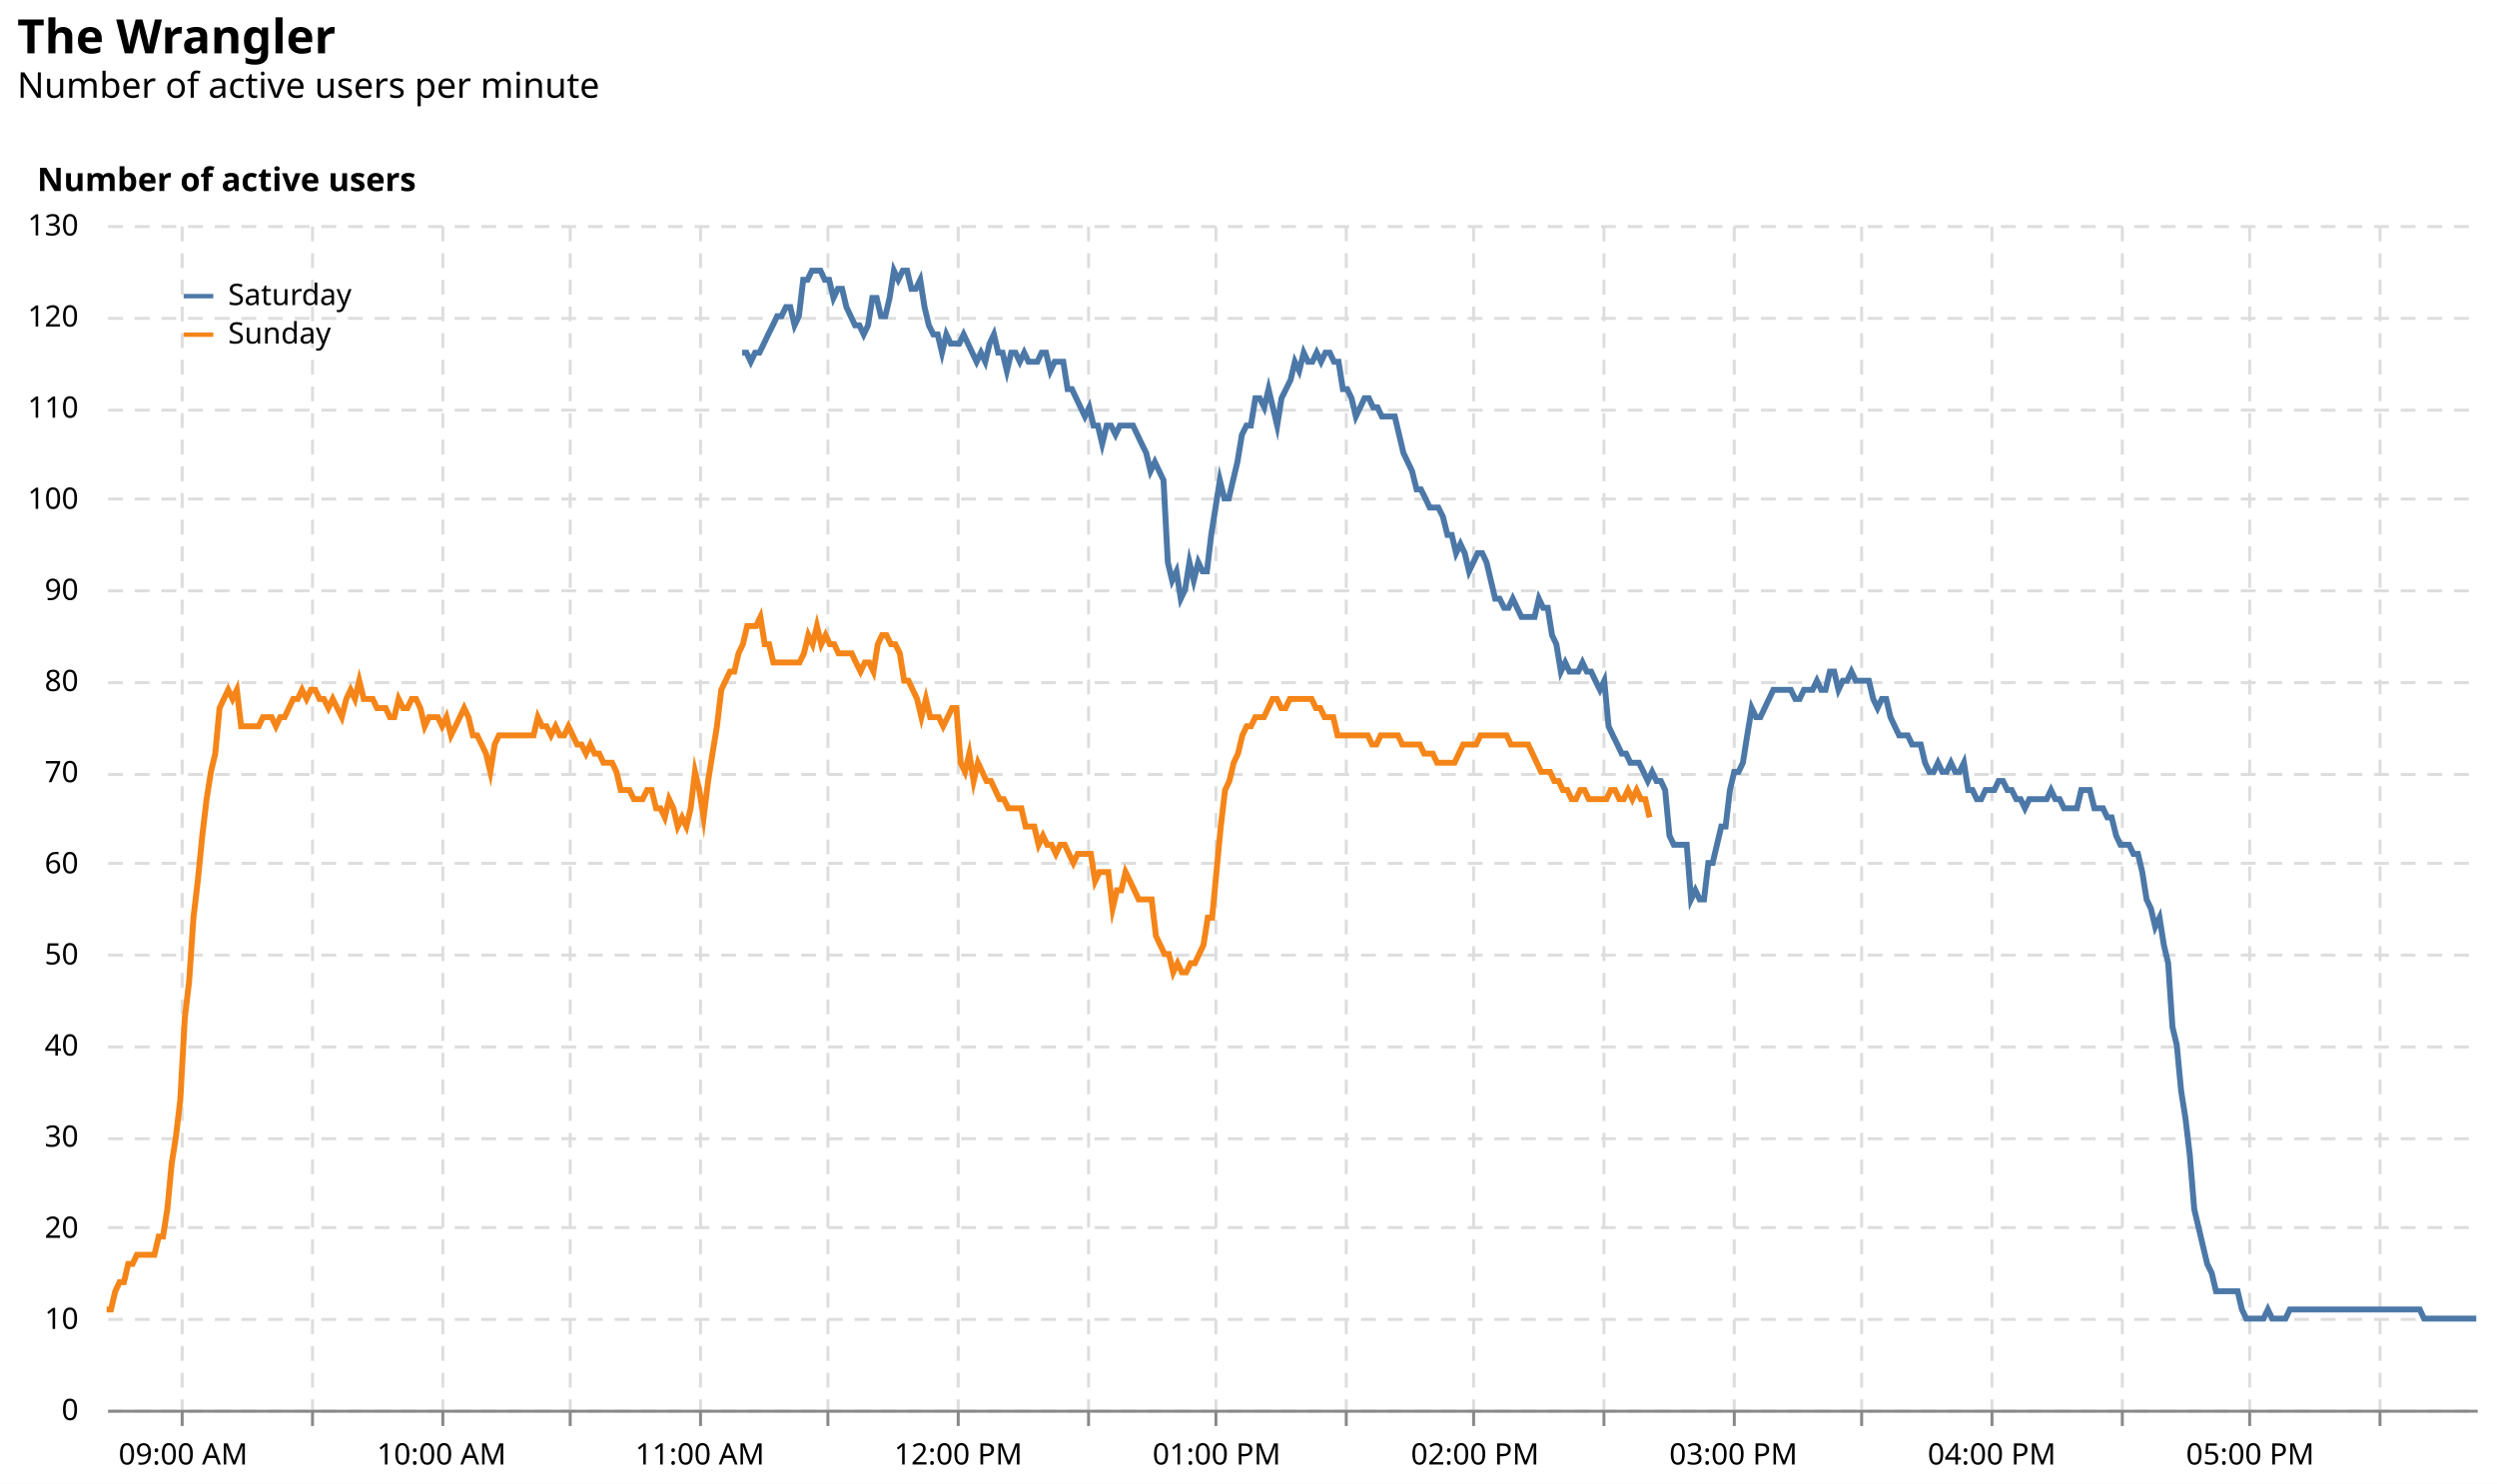
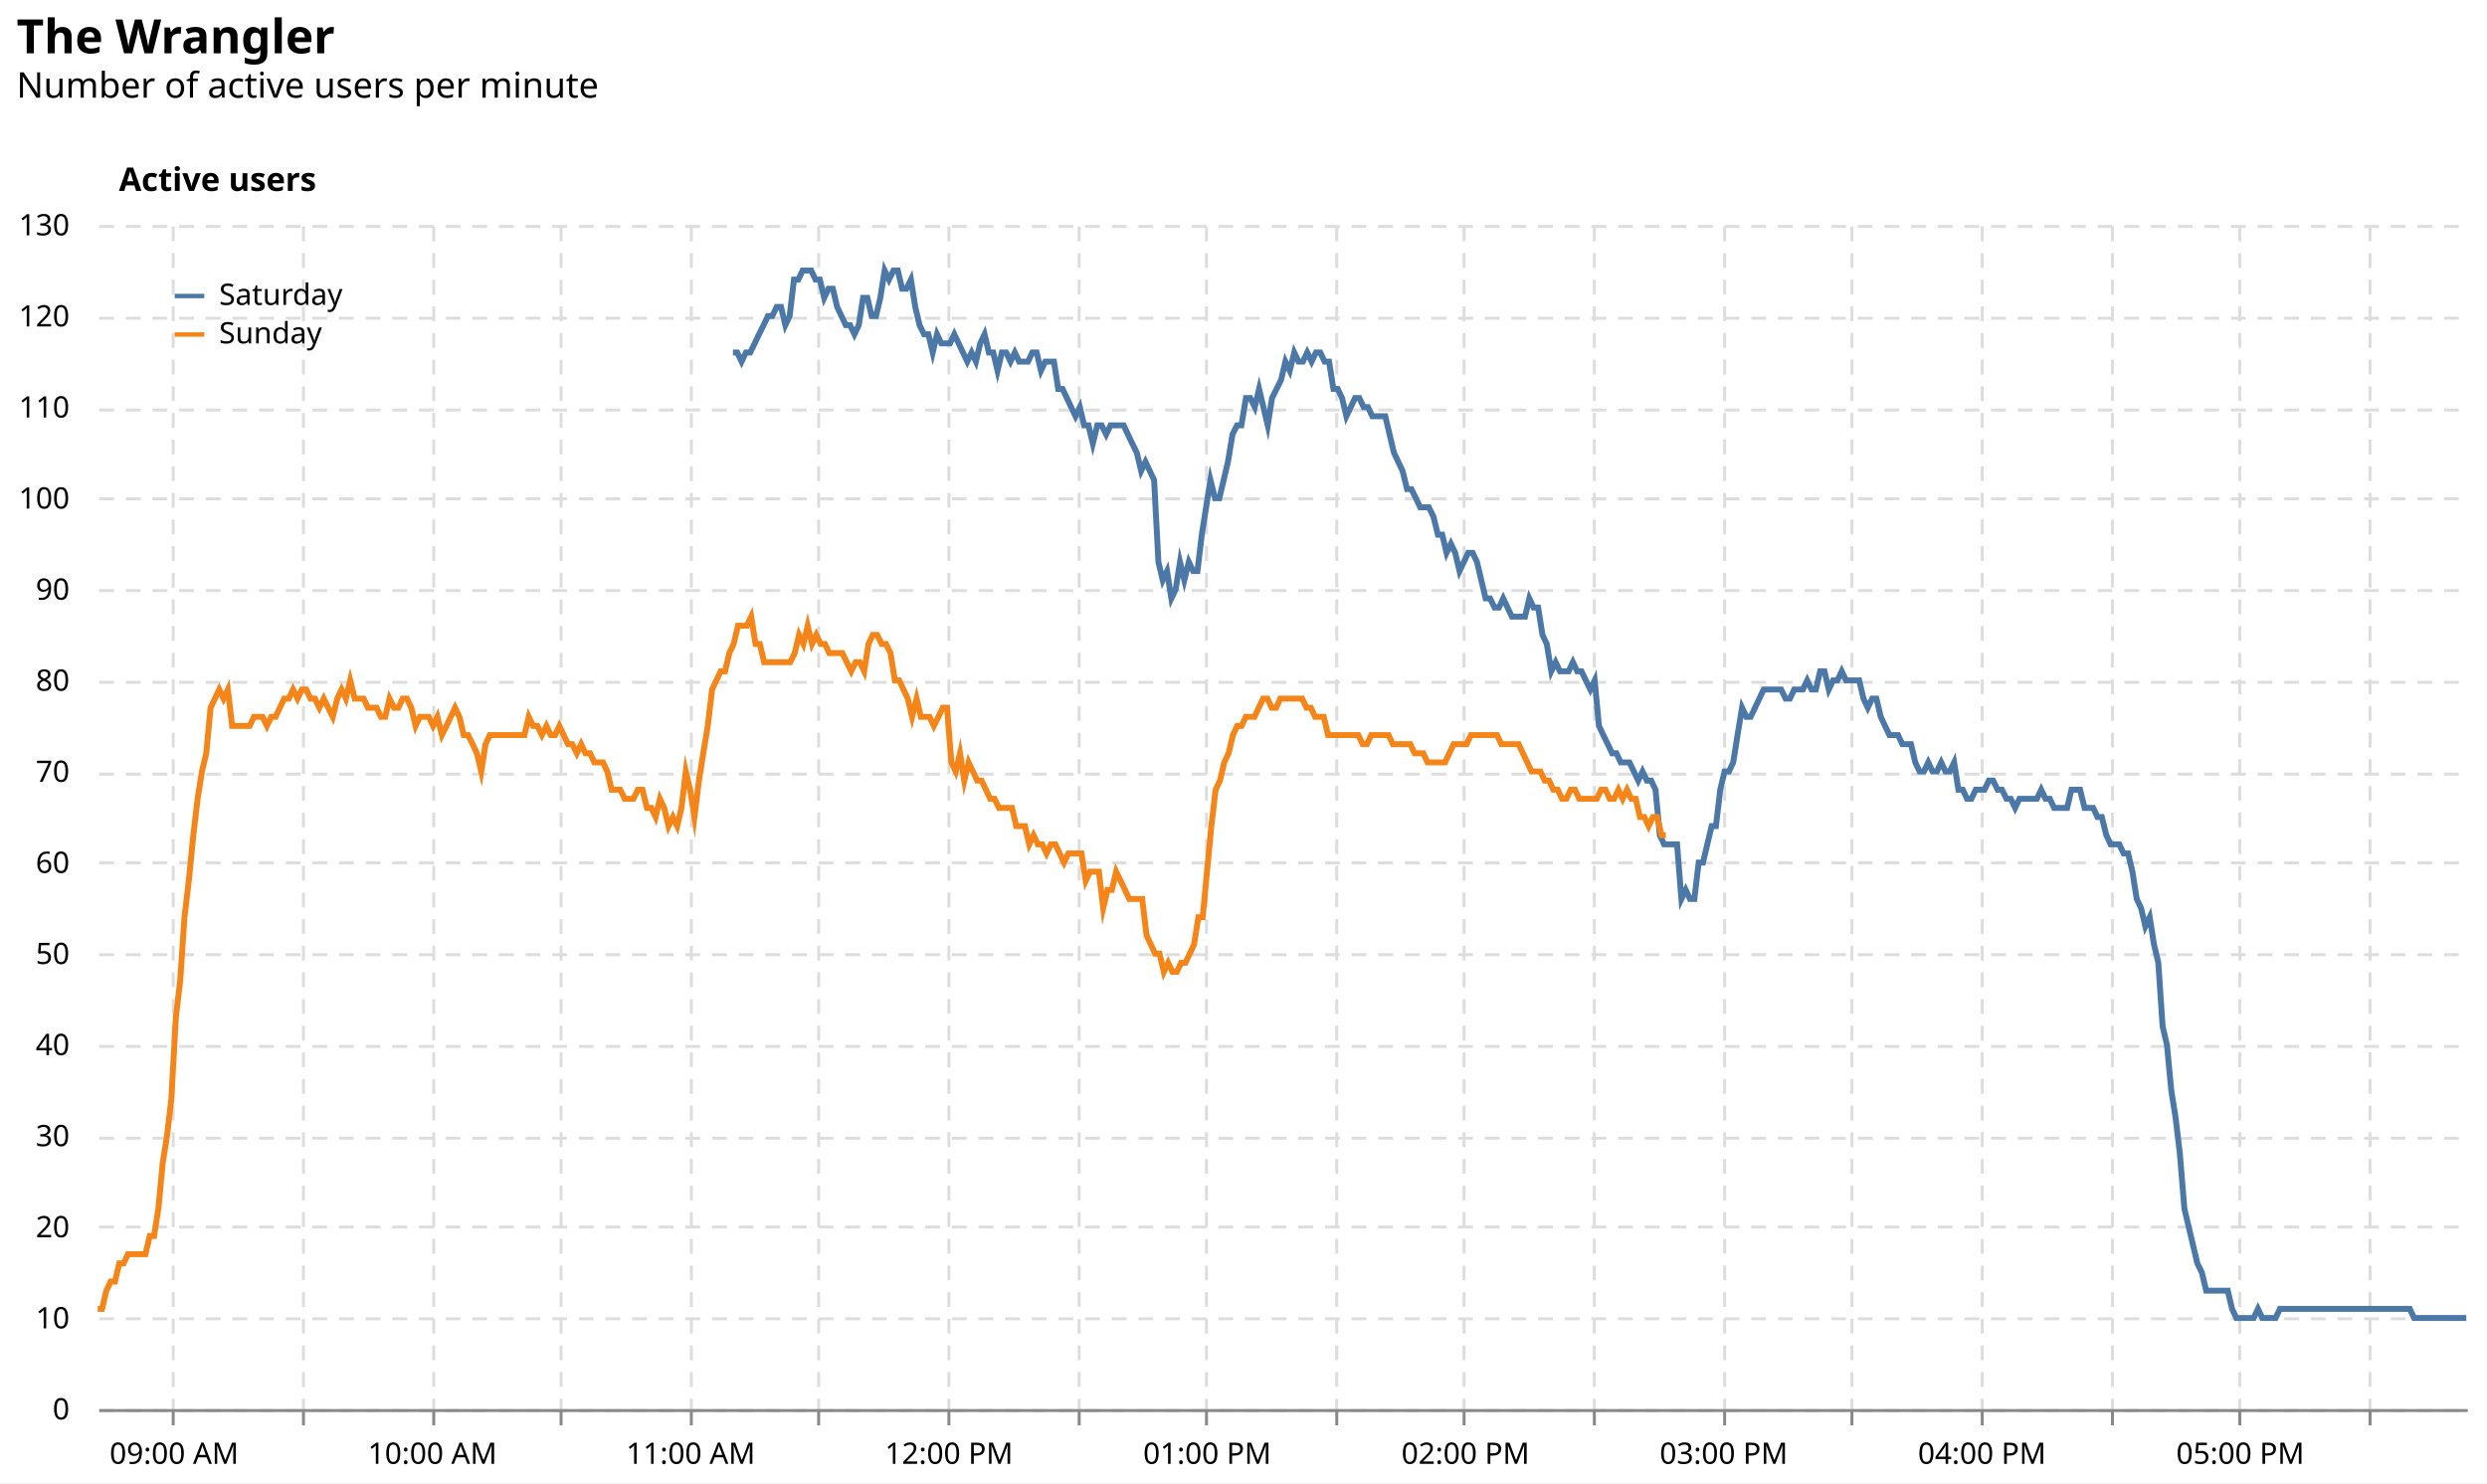
- <svg xmlns="http://www.w3.org/2000/svg" version="1.1" class="marks" width="843" height="501" viewBox="0 0 843 501">
-   <rect width="843" height="501" fill="white" />
-   <g fill="none" stroke-miterlimit="10" transform="translate(36,76)">
+ <svg xmlns="http://www.w3.org/2000/svg" version="1.1" class="marks" width="840" height="501" viewBox="0 0 840 501">
+   <rect width="840" height="501" fill="white" />
+   <g fill="none" stroke-miterlimit="10" transform="translate(33,76)">
    <g class="mark-group role-frame root" role="graphics-object" aria-roledescription="group mark container">
      <g transform="translate(0,0)">
        <path class="background" aria-hidden="true" d="M0,0h800v400h-800Z" stroke="#ddd" stroke-width="0" />
        <g>
          <g class="mark-group role-axis" role="graphics-symbol" aria-roledescription="axis" aria-label="X-axis for a time scale with values from Saturday, 13 November 2021, 8:42:34 AM to Saturday, 13 November 2021, 5:52:50 PM">
            <g transform="translate(0.5,400.5)">
              <path class="background" aria-hidden="true" d="M0,0h0v0h0Z" pointer-events="none" />
              <g>
                <g class="mark-rule role-axis-grid" pointer-events="none">
                  <line transform="translate(25,-400)" x2="0" y2="400" stroke="#ddd" stroke-width="1" stroke-dasharray="5,4" opacity="1" />
                  <line transform="translate(69,-400)" x2="0" y2="400" stroke="#ddd" stroke-width="1" stroke-dasharray="5,4" opacity="1" />
                  <line transform="translate(113,-400)" x2="0" y2="400" stroke="#ddd" stroke-width="1" stroke-dasharray="5,4" opacity="1" />
                  <line transform="translate(156,-400)" x2="0" y2="400" stroke="#ddd" stroke-width="1" stroke-dasharray="5,4" opacity="1" />
                  <line transform="translate(200,-400)" x2="0" y2="400" stroke="#ddd" stroke-width="1" stroke-dasharray="5,4" opacity="1" />
                  <line transform="translate(243,-400)" x2="0" y2="400" stroke="#ddd" stroke-width="1" stroke-dasharray="5,4" opacity="1" />
                  <line transform="translate(287,-400)" x2="0" y2="400" stroke="#ddd" stroke-width="1" stroke-dasharray="5,4" opacity="1" />
                  <line transform="translate(331,-400)" x2="0" y2="400" stroke="#ddd" stroke-width="1" stroke-dasharray="5,4" opacity="1" />
                  <line transform="translate(374,-400)" x2="0" y2="400" stroke="#ddd" stroke-width="1" stroke-dasharray="5,4" opacity="1" />
                  <line transform="translate(418,-400)" x2="0" y2="400" stroke="#ddd" stroke-width="1" stroke-dasharray="5,4" opacity="1" />
                  <line transform="translate(461,-400)" x2="0" y2="400" stroke="#ddd" stroke-width="1" stroke-dasharray="5,4" opacity="1" />
                  <line transform="translate(505,-400)" x2="0" y2="400" stroke="#ddd" stroke-width="1" stroke-dasharray="5,4" opacity="1" />
                  <line transform="translate(549,-400)" x2="0" y2="400" stroke="#ddd" stroke-width="1" stroke-dasharray="5,4" opacity="1" />
                  <line transform="translate(592,-400)" x2="0" y2="400" stroke="#ddd" stroke-width="1" stroke-dasharray="5,4" opacity="1" />
                  <line transform="translate(636,-400)" x2="0" y2="400" stroke="#ddd" stroke-width="1" stroke-dasharray="5,4" opacity="1" />
                  <line transform="translate(680,-400)" x2="0" y2="400" stroke="#ddd" stroke-width="1" stroke-dasharray="5,4" opacity="1" />
                  <line transform="translate(723,-400)" x2="0" y2="400" stroke="#ddd" stroke-width="1" stroke-dasharray="5,4" opacity="1" />
                  <line transform="translate(767,-400)" x2="0" y2="400" stroke="#ddd" stroke-width="1" stroke-dasharray="5,4" opacity="1" />
                </g>
              </g>
              <path class="foreground" aria-hidden="true" d="" pointer-events="none" display="none" />
            </g>
          </g>
          <g class="mark-group role-axis" role="graphics-symbol" aria-roledescription="axis" aria-label="Y-axis for a linear scale with values from 0 to 130">
            <g transform="translate(0.5,0.5)">
              <path class="background" aria-hidden="true" d="M0,0h0v0h0Z" pointer-events="none" />
              <g>
                <g class="mark-rule role-axis-grid" pointer-events="none">
                  <line transform="translate(0,400)" x2="800" y2="0" stroke="#ddd" stroke-width="1" stroke-dasharray="5,4" opacity="1" />
                  <line transform="translate(0,369)" x2="800" y2="0" stroke="#ddd" stroke-width="1" stroke-dasharray="5,4" opacity="1" />
                  <line transform="translate(0,338)" x2="800" y2="0" stroke="#ddd" stroke-width="1" stroke-dasharray="5,4" opacity="1" />
                  <line transform="translate(0,308)" x2="800" y2="0" stroke="#ddd" stroke-width="1" stroke-dasharray="5,4" opacity="1" />
                  <line transform="translate(0,277)" x2="800" y2="0" stroke="#ddd" stroke-width="1" stroke-dasharray="5,4" opacity="1" />
                  <line transform="translate(0,246)" x2="800" y2="0" stroke="#ddd" stroke-width="1" stroke-dasharray="5,4" opacity="1" />
                  <line transform="translate(0,215)" x2="800" y2="0" stroke="#ddd" stroke-width="1" stroke-dasharray="5,4" opacity="1" />
                  <line transform="translate(0,185)" x2="800" y2="0" stroke="#ddd" stroke-width="1" stroke-dasharray="5,4" opacity="1" />
                  <line transform="translate(0,154)" x2="800" y2="0" stroke="#ddd" stroke-width="1" stroke-dasharray="5,4" opacity="1" />
                  <line transform="translate(0,123)" x2="800" y2="0" stroke="#ddd" stroke-width="1" stroke-dasharray="5,4" opacity="1" />
                  <line transform="translate(0,92)" x2="800" y2="0" stroke="#ddd" stroke-width="1" stroke-dasharray="5,4" opacity="1" />
                  <line transform="translate(0,62)" x2="800" y2="0" stroke="#ddd" stroke-width="1" stroke-dasharray="5,4" opacity="1" />
                  <line transform="translate(0,31)" x2="800" y2="0" stroke="#ddd" stroke-width="1" stroke-dasharray="5,4" opacity="1" />
                  <line transform="translate(0,0)" x2="800" y2="0" stroke="#ddd" stroke-width="1" stroke-dasharray="5,4" opacity="1" />
                </g>
              </g>
              <path class="foreground" aria-hidden="true" d="" pointer-events="none" display="none" />
            </g>
          </g>
          <g class="mark-group role-axis" role="graphics-symbol" aria-roledescription="axis" aria-label="X-axis for a time scale with values from Saturday, 13 November 2021, 8:42:34 AM to Saturday, 13 November 2021, 5:52:50 PM">
            <g transform="translate(0.5,400.5)">
              <path class="background" aria-hidden="true" d="M0,0h0v0h0Z" pointer-events="none" />
              <g>
                <g class="mark-rule role-axis-tick" pointer-events="none">
                  <line transform="translate(25,0)" x2="0" y2="5" stroke="#888" stroke-width="1" opacity="1" />
                  <line transform="translate(69,0)" x2="0" y2="5" stroke="#888" stroke-width="1" opacity="1" />
                  <line transform="translate(113,0)" x2="0" y2="5" stroke="#888" stroke-width="1" opacity="1" />
                  <line transform="translate(156,0)" x2="0" y2="5" stroke="#888" stroke-width="1" opacity="1" />
                  <line transform="translate(200,0)" x2="0" y2="5" stroke="#888" stroke-width="1" opacity="1" />
                  <line transform="translate(243,0)" x2="0" y2="5" stroke="#888" stroke-width="1" opacity="1" />
                  <line transform="translate(287,0)" x2="0" y2="5" stroke="#888" stroke-width="1" opacity="1" />
                  <line transform="translate(331,0)" x2="0" y2="5" stroke="#888" stroke-width="1" opacity="1" />
                  <line transform="translate(374,0)" x2="0" y2="5" stroke="#888" stroke-width="1" opacity="1" />
                  <line transform="translate(418,0)" x2="0" y2="5" stroke="#888" stroke-width="1" opacity="1" />
                  <line transform="translate(461,0)" x2="0" y2="5" stroke="#888" stroke-width="1" opacity="1" />
                  <line transform="translate(505,0)" x2="0" y2="5" stroke="#888" stroke-width="1" opacity="1" />
                  <line transform="translate(549,0)" x2="0" y2="5" stroke="#888" stroke-width="1" opacity="1" />
                  <line transform="translate(592,0)" x2="0" y2="5" stroke="#888" stroke-width="1" opacity="1" />
                  <line transform="translate(636,0)" x2="0" y2="5" stroke="#888" stroke-width="1" opacity="1" />
                  <line transform="translate(680,0)" x2="0" y2="5" stroke="#888" stroke-width="1" opacity="1" />
                  <line transform="translate(723,0)" x2="0" y2="5" stroke="#888" stroke-width="1" opacity="1" />
                  <line transform="translate(767,0)" x2="0" y2="5" stroke="#888" stroke-width="1" opacity="1" />
                </g>
                <g class="mark-text role-axis-label" pointer-events="none">
                  <text text-anchor="middle" transform="translate(25.33315,18)" font-family="Sometype Mono" font-size="10px" fill="#000" opacity="1">09:00 AM</text>
                  <text text-anchor="middle" transform="translate(68.94796,18)" font-family="Sometype Mono" font-size="10px" fill="#000" opacity="0">09:30 AM</text>
                  <text text-anchor="middle" transform="translate(112.5628,18)" font-family="Sometype Mono" font-size="10px" fill="#000" opacity="1">10:00 AM</text>
                  <text text-anchor="middle" transform="translate(156.1776,18)" font-family="Sometype Mono" font-size="10px" fill="#000" opacity="0">10:30 AM</text>
                  <text text-anchor="middle" transform="translate(199.7924,18)" font-family="Sometype Mono" font-size="10px" fill="#000" opacity="1">11:00 AM</text>
                  <text text-anchor="middle" transform="translate(243.4072,18)" font-family="Sometype Mono" font-size="10px" fill="#000" opacity="0">11:30 AM</text>
                  <text text-anchor="middle" transform="translate(287.022,18)" font-family="Sometype Mono" font-size="10px" fill="#000" opacity="1">12:00 PM</text>
                  <text text-anchor="middle" transform="translate(330.6368,18)" font-family="Sometype Mono" font-size="10px" fill="#000" opacity="0">12:30 PM</text>
                  <text text-anchor="middle" transform="translate(374.2516,18)" font-family="Sometype Mono" font-size="10px" fill="#000" opacity="1">01:00 PM</text>
                  <text text-anchor="middle" transform="translate(417.8664,18)" font-family="Sometype Mono" font-size="10px" fill="#000" opacity="0">01:30 PM</text>
                  <text text-anchor="middle" transform="translate(461.4812,18)" font-family="Sometype Mono" font-size="10px" fill="#000" opacity="1">02:00 PM</text>
                  <text text-anchor="middle" transform="translate(505.096,18)" font-family="Sometype Mono" font-size="10px" fill="#000" opacity="0">02:30 PM</text>
                  <text text-anchor="middle" transform="translate(548.7109,18)" font-family="Sometype Mono" font-size="10px" fill="#000" opacity="1">03:00 PM</text>
                  <text text-anchor="middle" transform="translate(592.3257,18)" font-family="Sometype Mono" font-size="10px" fill="#000" opacity="0">03:30 PM</text>
                  <text text-anchor="middle" transform="translate(635.9405,18)" font-family="Sometype Mono" font-size="10px" fill="#000" opacity="1">04:00 PM</text>
                  <text text-anchor="middle" transform="translate(679.5553,18)" font-family="Sometype Mono" font-size="10px" fill="#000" opacity="0">04:30 PM</text>
                  <text text-anchor="middle" transform="translate(723.1701,18)" font-family="Sometype Mono" font-size="10px" fill="#000" opacity="1">05:00 PM</text>
                  <text text-anchor="middle" transform="translate(766.7849,18)" font-family="Sometype Mono" font-size="10px" fill="#000" opacity="0">05:30 PM</text>
                </g>
                <g class="mark-rule role-axis-domain" pointer-events="none">
                  <line transform="translate(0,0)" x2="800" y2="0" stroke="#888" stroke-width="1" opacity="1" />
                </g>
              </g>
              <path class="foreground" aria-hidden="true" d="" pointer-events="none" display="none" />
            </g>
          </g>
-           <g class="mark-group role-axis" role="graphics-symbol" aria-roledescription="axis" aria-label="Y-axis titled 'Number of active users' for a linear scale with values from 0 to 130">
+           <g class="mark-group role-axis" role="graphics-symbol" aria-roledescription="axis" aria-label="Y-axis titled 'Active users' for a linear scale with values from 0 to 130">
            <g transform="translate(0.5,0.5)">
              <path class="background" aria-hidden="true" d="M0,0h0v0h0Z" pointer-events="none" />
              <g>
                <g class="mark-text role-axis-label" pointer-events="none">
                  <text text-anchor="end" transform="translate(-10,403)" font-family="Sometype Mono" font-size="10px" fill="#000" opacity="1">0</text>
                  <text text-anchor="end" transform="translate(-10,372.2308)" font-family="Sometype Mono" font-size="10px" fill="#000" opacity="1">10</text>
                  <text text-anchor="end" transform="translate(-10,341.4615)" font-family="Sometype Mono" font-size="10px" fill="#000" opacity="1">20</text>
                  <text text-anchor="end" transform="translate(-10,310.6923)" font-family="Sometype Mono" font-size="10px" fill="#000" opacity="1">30</text>
                  <text text-anchor="end" transform="translate(-10,279.9231)" font-family="Sometype Mono" font-size="10px" fill="#000" opacity="1">40</text>
                  <text text-anchor="end" transform="translate(-10,249.1538)" font-family="Sometype Mono" font-size="10px" fill="#000" opacity="1">50</text>
                  <text text-anchor="end" transform="translate(-10,218.3846)" font-family="Sometype Mono" font-size="10px" fill="#000" opacity="1">60</text>
                  <text text-anchor="end" transform="translate(-10,187.6154)" font-family="Sometype Mono" font-size="10px" fill="#000" opacity="1">70</text>
                  <text text-anchor="end" transform="translate(-10,156.8462)" font-family="Sometype Mono" font-size="10px" fill="#000" opacity="1">80</text>
                  <text text-anchor="end" transform="translate(-10,126.0769)" font-family="Sometype Mono" font-size="10px" fill="#000" opacity="1">90</text>
                  <text text-anchor="end" transform="translate(-10,95.30769)" font-family="Sometype Mono" font-size="10px" fill="#000" opacity="1">100</text>
                  <text text-anchor="end" transform="translate(-10,64.53846)" font-family="Sometype Mono" font-size="10px" fill="#000" opacity="1">110</text>
                  <text text-anchor="end" transform="translate(-10,33.76923)" font-family="Sometype Mono" font-size="10px" fill="#000" opacity="1">120</text>
                  <text text-anchor="end" transform="translate(-10,3)" font-family="Sometype Mono" font-size="10px" fill="#000" opacity="1">130</text>
                </g>
                <g class="mark-text role-axis-title" pointer-events="none">
-                   <text text-anchor="middle" transform="translate(40,-12)" font-family="Sometype Mono" font-size="11px" font-weight="bold" fill="#000" opacity="1">Number of active users</text>
+                   <text text-anchor="middle" transform="translate(40,-12)" font-family="Sometype Mono" font-size="11px" font-weight="bold" fill="#000" opacity="1">Active users</text>
                </g>
              </g>
              <path class="foreground" aria-hidden="true" d="" pointer-events="none" display="none" />
            </g>
          </g>
          <g class="mark-group role-scope pathgroup" role="graphics-object" aria-roledescription="group mark container">
            <g transform="translate(0,0)">
              <path class="background" aria-hidden="true" d="M0,0h800v400h-800Z" />
              <g>
                <g class="mark-line role-mark marks" role="graphics-symbol" aria-roledescription="line mark container">
                  <path d="M214.555,43.077L216.012,43.077L217.469,46.154L218.926,43.077L220.384,43.077L221.903,40L223.36,36.923L224.902,33.846L226.36,30.769L227.817,30.769L229.338,27.692L230.795,27.692L232.253,33.846L233.71,30.769L235.167,18.462L236.625,18.462L238.082,15.385L239.539,15.385L240.996,15.385L242.454,18.462L243.912,18.462L245.384,24.615L246.841,21.538L248.298,21.538L249.756,27.692L251.213,30.769L252.671,33.846L254.128,33.846L255.586,36.923L257.044,33.846L258.503,24.615L259.96,24.615L261.417,30.769L262.875,30.769L264.332,24.615L265.791,15.385L267.252,18.462L268.776,15.385L270.238,15.385L271.696,21.538L273.153,21.538L274.672,18.462L276.13,27.692L277.588,33.846L279.108,36.923L280.565,36.923L282.027,43.077L283.484,36.923L284.942,40L286.399,40L287.861,40L289.322,36.923L290.783,40L292.243,43.077L293.705,46.154L295.165,43.077L296.627,46.154L298.085,40L299.542,36.923L301.002,43.077L302.463,43.077L303.921,49.231L305.382,43.077L306.841,43.077L308.304,46.154L309.764,43.077L311.226,46.154L312.687,46.154L314.214,46.154L315.675,43.077L317.133,43.077L318.596,49.231L320.054,46.154L321.512,46.154L322.969,46.154L324.426,55.385L325.881,55.385L327.342,58.462L328.799,61.538L330.261,64.615L331.72,61.538L333.183,67.692L334.642,67.692L336.104,73.846L337.628,67.692L339.087,67.692L340.616,70.769L342.077,67.692L343.535,67.692L344.997,67.692L346.52,67.692L347.977,70.769L349.436,73.846L350.957,76.923L352.419,83.077L353.881,80L355.339,83.077L356.807,86.154L358.264,113.846L359.721,120L361.181,116.923L362.638,126.154L364.096,123.077L365.553,113.846L367.015,120L368.537,113.846L369.994,116.923L371.451,116.923L372.914,104.615L374.371,95.385L375.829,86.154L377.358,92.308L378.841,92.308L380.298,86.154L381.755,80L383.278,70.769L384.827,67.692L386.285,67.692L387.819,58.462L389.281,58.462L390.807,61.538L392.268,55.385L393.725,61.538L395.183,67.692L396.641,58.462L398.165,55.385L399.697,52.308L401.154,46.154L402.612,49.231L404.14,43.077L405.599,46.154L407.056,46.154L408.515,43.077L410.002,46.154L411.462,43.077L412.924,43.077L414.384,46.154L415.904,46.154L417.362,55.385L418.823,55.385L420.286,58.462L421.746,64.615L423.21,61.538L424.667,58.462L426.129,58.462L427.589,61.538L429.051,61.538L430.511,64.615L431.969,64.615L433.429,64.615L434.887,64.615L436.345,70.769L437.802,76.923L439.261,80L440.724,83.077L442.248,89.231L443.705,89.231L445.232,92.308L446.69,95.385L448.148,95.385L449.605,95.385L451.13,98.462L452.663,104.615L454.123,104.615L455.585,110.769L457.045,107.692L458.503,110.769L459.966,116.923L461.425,113.846L462.882,110.769L464.402,110.769L465.86,113.846L467.317,120L468.776,126.154L470.28,126.154L471.804,129.231L473.261,129.231L474.72,126.154L476.177,129.231L477.635,132.308L479.092,132.308L480.62,132.308L482.077,132.308L483.535,126.154L484.993,129.231L486.52,129.231L487.978,138.462L489.435,141.538L490.964,150.769L492.422,147.692L493.879,150.769L495.337,150.769L496.794,150.769L498.252,147.692L499.709,150.769L501.167,150.769L502.624,153.846L504.147,156.923L505.605,153.846L507.062,169.231L508.52,172.308L510.045,175.385L511.503,178.462L512.961,178.462L514.418,181.538L515.876,181.538L517.333,181.538L518.854,184.615L520.312,187.692L521.77,184.615L523.243,187.692L524.7,187.692L526.158,190.769L527.615,206.154L529.072,209.231L530.529,209.231L531.987,209.231L533.444,209.231L534.902,227.692L536.359,224.615L537.817,227.692L539.279,227.692L540.737,215.385L542.194,215.385L543.652,209.231L545.109,203.077L546.566,203.077L548.024,190.769L549.481,184.615L550.952,184.615L552.41,181.538L553.867,172.308L555.392,163.077L556.849,166.154L558.309,166.154L559.766,163.077L561.224,160L562.681,156.923L564.138,156.923L565.663,156.923L567.121,156.923L568.578,156.923L570.1,160L571.557,160L573.016,156.923L574.474,156.923L575.933,156.923L577.391,153.846L578.849,156.923L580.306,156.923L581.764,150.769L583.221,150.769L584.679,156.923L586.139,153.846L587.597,153.846L589.054,150.769L590.512,153.846L591.969,153.846L593.492,153.846L594.95,153.846L596.407,160L597.865,163.077L599.323,160L600.781,160L602.238,166.154L603.696,169.231L605.154,172.308L606.611,172.308L608.069,172.308L609.526,175.385L610.984,175.385L612.442,175.385L613.899,181.538L615.357,184.615L616.814,184.615L618.272,181.538L619.729,184.615L621.187,184.615L622.646,181.538L624.103,184.615L625.561,184.615L627.019,181.538L628.476,190.769L629.934,190.769L631.391,193.846L632.849,193.846L634.306,190.769L635.828,190.769L637.286,190.769L638.744,187.692L640.201,187.692L641.718,190.769L643.176,190.769L644.705,193.846L646.163,193.846L647.622,196.923L649.08,193.846L650.599,193.846L652.057,193.846L653.514,193.846L654.972,193.846L656.429,190.769L657.887,193.846L659.344,193.846L660.802,196.923L662.261,196.923L663.718,196.923L665.176,196.923L666.633,190.769L668.091,190.769L669.549,190.769L671.069,196.923L672.527,196.923L673.984,196.923L675.442,200L676.9,200L678.424,206.154L679.881,209.231L681.342,209.231L682.8,209.231L684.258,212.308L685.782,212.308L687.24,218.462L688.697,227.692L690.155,230.769L691.612,236.923L693.07,233.846L694.528,243.077L694.528,243.077L695.985,249.231L697.443,270.769L698.9,276.923L700.358,292.308L701.816,301.538L703.273,313.846L704.791,332.308L706.249,338.462L707.707,344.615L709.165,350.769L710.686,353.846L712.143,360L713.602,360L715.059,360L716.516,360L717.974,360L719.432,360L720.889,366.154L722.35,369.231L723.808,369.231L725.266,369.231L726.723,369.231L728.181,369.231L729.639,366.154L731.097,369.231L732.623,369.231L734.081,369.231L735.598,369.231L737.056,366.154L738.514,366.154L739.972,366.154L741.43,366.154L742.887,366.154L744.345,366.154L745.802,366.154L747.26,366.154L748.718,366.154L750.175,366.154L751.633,366.154L753.091,366.154L754.615,366.154L756.073,366.154L757.531,366.154L758.989,366.154L760.456,366.154L761.914,366.154L763.371,366.154L764.829,366.154L766.287,366.154L767.745,366.154L769.203,366.154L770.661,366.154L772.118,366.154L773.576,366.154L775.034,366.154L776.491,366.154L777.949,366.154L779.406,366.154L780.927,366.154L782.384,369.231L783.841,369.231L785.299,369.231L786.818,369.231L788.275,369.231L789.732,369.231L791.19,369.231L792.713,369.231L794.17,369.231L795.628,369.231L797.085,369.231L798.543,369.231L800,369.231" stroke="#4c78a8" stroke-width="2" />
                </g>
              </g>
              <path class="foreground" aria-hidden="true" d="" display="none" />
            </g>
            <g transform="translate(0,0)">
              <path class="background" aria-hidden="true" d="M0,0h800v400h-800Z" />
              <g>
                <g class="mark-line role-mark marks" role="graphics-symbol" aria-roledescription="line mark container">
-                   <path d="M0,366.154L1.46,366.154L2.918,360L4.375,356.923L5.833,356.923L7.291,350.769L8.749,350.769L10.207,347.692L11.733,347.692L13.191,347.692L14.649,347.692L16.117,347.692L17.576,341.538L19.033,341.538L20.491,332.308L21.95,316.923L23.407,307.692L24.864,295.385L26.394,267.692L27.853,255.385L29.311,233.846L30.769,221.538L32.294,206.154L33.752,193.846L35.21,184.615L36.667,178.462L38.125,163.077L39.582,160L41.04,156.923L42.497,160L43.955,156.923L45.413,169.231L46.87,169.231L48.328,169.231L49.785,169.231L51.316,169.231L52.773,166.154L54.237,166.154L55.696,166.154L57.154,169.231L58.612,166.154L60.069,166.154L61.527,163.077L62.984,160L64.511,160L65.969,156.923L67.49,160L68.948,156.923L70.413,156.923L71.87,160L73.329,160L74.871,163.077L76.333,160L77.852,163.077L79.384,166.154L80.914,160L82.372,156.923L83.829,160L85.287,153.846L86.808,160L88.362,160L89.819,160L91.277,163.077L92.734,163.077L94.192,163.077L95.65,166.154L97.107,166.154L98.565,160L100.088,163.077L101.545,163.077L103.003,160L104.46,160L105.917,163.077L107.375,169.231L108.832,166.154L110.359,166.154L111.817,166.154L113.275,169.231L114.732,166.154L116.257,172.308L117.782,169.231L119.241,166.154L120.699,163.077L122.165,166.154L123.627,172.308L125.094,172.308L126.618,175.385L128.078,178.462L129.536,184.615L130.995,175.385L132.453,172.308L133.911,172.308L135.37,172.308L136.829,172.308L138.288,172.308L139.746,172.308L141.205,172.308L142.665,172.308L144.123,172.308L145.581,166.154L147.041,169.231L148.498,169.231L150.031,172.308L151.556,169.231L153.014,172.308L154.471,172.308L155.928,169.231L157.385,172.308L158.843,175.385L160.3,175.385L161.829,178.462L163.286,175.385L164.744,178.462L166.28,178.462L167.739,181.538L169.197,181.538L170.655,181.538L172.113,184.615L173.57,190.769L175.028,190.769L176.492,190.769L178.015,193.846L179.472,193.846L180.93,193.846L182.456,190.769L183.993,190.769L185.515,196.923L186.972,196.923L188.429,200L189.887,193.846L191.345,196.923L192.802,203.077L194.26,200L195.717,203.077L197.174,196.923L198.632,184.615L200.09,190.769L201.548,200L203.071,187.692L204.529,178.462L206.052,169.231L207.51,156.923L208.967,153.846L210.425,150.769L211.883,150.769L213.341,144.615L214.798,141.538L216.259,135.385L217.804,135.385L219.262,135.385L220.72,132.308L222.178,141.538L223.635,141.538L225.095,147.692L226.612,147.692L228.07,147.692L229.528,147.692L230.988,147.692L232.445,147.692L233.903,147.692L235.425,144.615L236.886,138.462L238.344,141.538L239.802,135.385L241.259,141.538L242.717,138.462L244.175,141.538L245.632,141.538L247.091,144.615L248.548,144.615L250.066,144.615L251.524,144.615L252.981,147.692L254.51,150.769L255.967,147.692L257.425,147.692L258.883,150.769L260.34,141.538L261.799,138.462L263.257,138.462L264.802,141.538L266.26,141.538L267.781,144.615L269.238,153.846L270.696,153.846L272.153,156.923L273.611,160L275.068,166.154L276.585,160L278.042,166.154L279.5,166.154L280.958,166.154L282.415,169.231L283.944,166.154L285.412,163.077L286.87,163.077L288.328,181.538L289.785,184.615L291.243,178.462L292.7,187.692L294.158,181.538L295.616,184.615L297.073,187.692L298.53,187.692L299.988,190.769L301.445,193.846L302.903,193.846L304.426,196.923L305.884,196.923L307.342,196.923L308.8,196.923L310.257,203.077L311.715,203.077L313.173,203.077L314.63,209.231L316.088,206.154L317.545,209.231L319.003,209.231L320.472,212.308L321.93,209.231L323.454,209.231L324.912,212.308L326.37,215.385L327.827,212.308L329.285,212.308L330.743,212.308L332.261,212.308L333.718,221.538L335.176,218.462L336.634,218.462L338.159,218.462L339.617,230.769L341.074,224.615L342.532,224.615L343.99,218.462L345.506,221.538L346.966,224.615L348.424,227.692L349.881,227.692L351.338,227.692L352.795,227.692L354.253,240L355.711,243.077L357.169,246.154L358.636,246.154L360.093,252.308L361.552,249.231L363.009,252.308L364.468,252.308L365.925,249.231L367.383,249.231L368.841,246.154L370.298,243.077L371.757,233.846L373.218,233.846L373.218,233.846L374.675,218.462L376.133,203.077L377.59,190.769L379.048,187.692L380.505,181.538L381.963,178.462L383.421,172.308L384.878,169.231L386.336,169.231L387.793,166.154L389.251,166.154L390.708,166.154L392.167,163.077L393.624,160L395.082,160L396.541,163.077L397.998,163.077L399.456,160L400.981,160L402.439,160L403.897,160L405.354,160L406.812,160L408.269,163.077L409.732,163.077L411.191,166.154L412.648,166.154L414.106,166.154L415.563,172.308L417.022,172.308L418.48,172.308L419.937,172.308L421.395,172.308L422.853,172.308L424.31,172.308L425.768,172.308L427.225,175.385L428.682,175.385L430.14,172.308L431.599,172.308L433.057,172.308L434.515,172.308L435.973,172.308L437.43,175.385L438.9,175.385L440.357,175.385L441.882,175.385L443.34,175.385L444.799,178.462L446.256,178.462L447.714,178.462L449.172,181.538L450.688,181.538L452.145,181.538L453.603,181.538L455.06,181.538L456.518,178.462L457.975,175.385L459.433,175.385L460.891,175.385L462.348,175.385L463.806,172.308L465.263,172.308L466.791,172.308L468.249,172.308L469.708,172.308L471.167,172.308L472.627,172.308L474.085,175.385L475.547,175.385L477.004,175.385L478.463,175.385L479.92,175.385L481.377,178.462L482.835,181.538L484.292,184.615L485.827,184.615L487.285,184.615L488.743,187.692L490.201,187.692L491.658,190.769L493.121,190.769L494.581,193.846L496.039,193.846L497.496,190.769L498.954,190.769L500.412,193.846L501.958,193.846L503.416,193.846L504.876,193.846L506.333,193.846L507.791,190.769L509.248,190.769L510.705,193.846L512.163,193.846L513.622,190.769L515.079,193.846L516.538,190.769L517.996,193.846L519.452,193.846L520.91,200" stroke="#f58518" stroke-width="2" />
+                   <path d="M0,366.154L1.46,366.154L2.918,360L4.375,356.923L5.833,356.923L7.291,350.769L8.749,350.769L10.207,347.692L11.733,347.692L13.191,347.692L14.649,347.692L16.117,347.692L17.576,341.538L19.033,341.538L20.491,332.308L21.95,316.923L23.407,307.692L24.864,295.385L26.394,267.692L27.853,255.385L29.311,233.846L30.769,221.538L32.294,206.154L33.752,193.846L35.21,184.615L36.667,178.462L38.125,163.077L39.582,160L41.04,156.923L42.497,160L43.955,156.923L45.413,169.231L46.87,169.231L48.328,169.231L49.785,169.231L51.316,169.231L52.773,166.154L54.237,166.154L55.696,166.154L57.154,169.231L58.612,166.154L60.069,166.154L61.527,163.077L62.984,160L64.511,160L65.969,156.923L67.49,160L68.948,156.923L70.413,156.923L71.87,160L73.329,160L74.871,163.077L76.333,160L77.852,163.077L79.384,166.154L80.914,160L82.372,156.923L83.829,160L85.287,153.846L86.808,160L88.362,160L89.819,160L91.277,163.077L92.734,163.077L94.192,163.077L95.65,166.154L97.107,166.154L98.565,160L100.088,163.077L101.545,163.077L103.003,160L104.46,160L105.917,163.077L107.375,169.231L108.832,166.154L110.359,166.154L111.817,166.154L113.275,169.231L114.732,166.154L116.257,172.308L117.782,169.231L119.241,166.154L120.699,163.077L122.165,166.154L123.627,172.308L125.094,172.308L126.618,175.385L128.078,178.462L129.536,184.615L130.995,175.385L132.453,172.308L133.911,172.308L135.37,172.308L136.829,172.308L138.288,172.308L139.746,172.308L141.205,172.308L142.665,172.308L144.123,172.308L145.581,166.154L147.041,169.231L148.498,169.231L150.031,172.308L151.556,169.231L153.014,172.308L154.471,172.308L155.928,169.231L157.385,172.308L158.843,175.385L160.3,175.385L161.829,178.462L163.286,175.385L164.744,178.462L166.28,178.462L167.739,181.538L169.197,181.538L170.655,181.538L172.113,184.615L173.57,190.769L175.028,190.769L176.492,190.769L178.015,193.846L179.472,193.846L180.93,193.846L182.456,190.769L183.993,190.769L185.515,196.923L186.972,196.923L188.429,200L189.887,193.846L191.345,196.923L192.802,203.077L194.26,200L195.717,203.077L197.174,196.923L198.632,184.615L200.09,190.769L201.548,200L203.071,187.692L204.529,178.462L206.052,169.231L207.51,156.923L208.967,153.846L210.425,150.769L211.883,150.769L213.341,144.615L214.798,141.538L216.259,135.385L217.804,135.385L219.262,135.385L220.72,132.308L222.178,141.538L223.635,141.538L225.095,147.692L226.612,147.692L228.07,147.692L229.528,147.692L230.988,147.692L232.445,147.692L233.903,147.692L235.425,144.615L236.886,138.462L238.344,141.538L239.802,135.385L241.259,141.538L242.717,138.462L244.175,141.538L245.632,141.538L247.091,144.615L248.548,144.615L250.066,144.615L251.524,144.615L252.981,147.692L254.51,150.769L255.967,147.692L257.425,147.692L258.883,150.769L260.34,141.538L261.799,138.462L263.257,138.462L264.802,141.538L266.26,141.538L267.781,144.615L269.238,153.846L270.696,153.846L272.153,156.923L273.611,160L275.068,166.154L276.585,160L278.042,166.154L279.5,166.154L280.958,166.154L282.415,169.231L283.944,166.154L285.412,163.077L286.87,163.077L288.328,181.538L289.785,184.615L291.243,178.462L292.7,187.692L294.158,181.538L295.616,184.615L297.073,187.692L298.53,187.692L299.988,190.769L301.445,193.846L302.903,193.846L304.426,196.923L305.884,196.923L307.342,196.923L308.8,196.923L310.257,203.077L311.715,203.077L313.173,203.077L314.63,209.231L316.088,206.154L317.545,209.231L319.003,209.231L320.472,212.308L321.93,209.231L323.454,209.231L324.912,212.308L326.37,215.385L327.827,212.308L329.285,212.308L330.743,212.308L332.261,212.308L333.718,221.538L335.176,218.462L336.634,218.462L338.159,218.462L339.617,230.769L341.074,224.615L342.532,224.615L343.99,218.462L345.506,221.538L346.966,224.615L348.424,227.692L349.881,227.692L351.338,227.692L352.795,227.692L354.253,240L355.711,243.077L357.169,246.154L358.636,246.154L360.093,252.308L361.552,249.231L363.009,252.308L364.468,252.308L365.925,249.231L367.383,249.231L368.841,246.154L370.298,243.077L371.757,233.846L373.218,233.846L373.218,233.846L374.675,218.462L376.133,203.077L377.59,190.769L379.048,187.692L380.505,181.538L381.963,178.462L383.421,172.308L384.878,169.231L386.336,169.231L387.793,166.154L389.251,166.154L390.708,166.154L392.167,163.077L393.624,160L395.082,160L396.541,163.077L397.998,163.077L399.456,160L400.981,160L402.439,160L403.897,160L405.354,160L406.812,160L408.269,163.077L409.732,163.077L411.191,166.154L412.648,166.154L414.106,166.154L415.563,172.308L417.022,172.308L418.48,172.308L419.937,172.308L421.395,172.308L422.853,172.308L424.31,172.308L425.768,172.308L427.225,175.385L428.682,175.385L430.14,172.308L431.599,172.308L433.057,172.308L434.515,172.308L435.973,172.308L437.43,175.385L438.9,175.385L440.357,175.385L441.882,175.385L443.34,175.385L444.799,178.462L446.256,178.462L447.714,178.462L449.172,181.538L450.688,181.538L452.145,181.538L453.603,181.538L455.06,181.538L456.518,178.462L457.975,175.385L459.433,175.385L460.891,175.385L462.348,175.385L463.806,172.308L465.263,172.308L466.791,172.308L468.249,172.308L469.708,172.308L471.167,172.308L472.627,172.308L474.085,175.385L475.547,175.385L477.004,175.385L478.463,175.385L479.92,175.385L481.377,178.462L482.835,181.538L484.292,184.615L485.827,184.615L487.285,184.615L488.743,187.692L490.201,187.692L491.658,190.769L493.121,190.769L494.581,193.846L496.039,193.846L497.496,190.769L498.954,190.769L500.412,193.846L501.958,193.846L503.416,193.846L504.876,193.846L506.333,193.846L507.791,190.769L509.248,190.769L510.705,193.846L512.163,193.846L513.622,190.769L515.079,193.846L516.538,190.769L517.996,193.846L519.452,193.846L520.91,200L522.367,200L523.825,203.077L525.282,200L526.74,200L528.198,206.154L529.655,206.154" stroke="#f58518" stroke-width="2" />
                </g>
              </g>
              <path class="foreground" aria-hidden="true" d="" display="none" />
            </g>
          </g>
          <g class="mark-group role-legend" role="graphics-symbol" aria-roledescription="legend" aria-label="Symbol legend for stroke color with 2 values: Saturday, Sunday">
            <g transform="translate(25,18)">
              <path class="background" aria-hidden="true" d="M0,0h63v24h-63Z" pointer-events="none" />
              <g>
                <g class="mark-group role-legend-entry">
                  <g transform="translate(0,0)">
                    <path class="background" aria-hidden="true" d="M0,0h0v0h0Z" pointer-events="none" />
                    <g>
                      <g class="mark-group role-scope" role="graphics-object" aria-roledescription="group mark container">
                        <g transform="translate(0,0)">
                          <path class="background" aria-hidden="true" d="M0,0h62.4v11h-62.4Z" pointer-events="none" opacity="1" />
                          <g>
                            <g class="mark-symbol role-legend-symbol" pointer-events="none">
                              <path transform="translate(6,6)" d="M-5,0L5,0" stroke="#4c78a8" stroke-width="1.5" opacity="1" />
                            </g>
                            <g class="mark-text role-legend-label" pointer-events="none">
                              <text text-anchor="start" transform="translate(16,9)" font-family="Sometype Mono" font-size="10px" fill="#000" opacity="1">Saturday</text>
                            </g>
                          </g>
                          <path class="foreground" aria-hidden="true" d="" pointer-events="none" display="none" />
                        </g>
                        <g transform="translate(0,13)">
                          <path class="background" aria-hidden="true" d="M0,0h62.4v11h-62.4Z" pointer-events="none" opacity="1" />
                          <g>
                            <g class="mark-symbol role-legend-symbol" pointer-events="none">
                              <path transform="translate(6,6)" d="M-5,0L5,0" stroke="#f58518" stroke-width="1.5" opacity="1" />
                            </g>
                            <g class="mark-text role-legend-label" pointer-events="none">
                              <text text-anchor="start" transform="translate(16,9)" font-family="Sometype Mono" font-size="10px" fill="#000" opacity="1">Sunday</text>
                            </g>
                          </g>
                          <path class="foreground" aria-hidden="true" d="" pointer-events="none" display="none" />
                        </g>
                      </g>
                    </g>
                    <path class="foreground" aria-hidden="true" d="" pointer-events="none" display="none" />
                  </g>
                </g>
              </g>
              <path class="foreground" aria-hidden="true" d="" pointer-events="none" display="none" />
            </g>
          </g>
          <g class="mark-group role-title">
-             <g transform="translate(-30.17989,-71)">
+             <g transform="translate(-27.39996,-71)">
              <path class="background" aria-hidden="true" d="M0,0h0v0h0Z" pointer-events="none" />
              <g>
                <g class="mark-text role-title-text" role="graphics-symbol" aria-roledescription="title" aria-label="Title text 'The Wrangler'" pointer-events="none">
                  <text text-anchor="start" transform="translate(0,13)" font-family="Sometype Mono" font-size="16px" font-weight="600" fill="#000" opacity="1">The Wrangler</text>
                </g>
                <g class="mark-text role-title-subtitle" role="graphics-symbol" aria-roledescription="subtitle" aria-label="Subtitle text 'Number of active users per minute'" pointer-events="none">
                  <text text-anchor="start" transform="translate(0,28)" font-family="Sometype Mono" font-size="12px" fill="#000" opacity="1">Number of active users per minute</text>
                </g>
              </g>
              <path class="foreground" aria-hidden="true" d="" pointer-events="none" display="none" />
            </g>
          </g>
        </g>
        <path class="foreground" aria-hidden="true" d="" display="none" />
      </g>
    </g>
  </g>
</svg>
